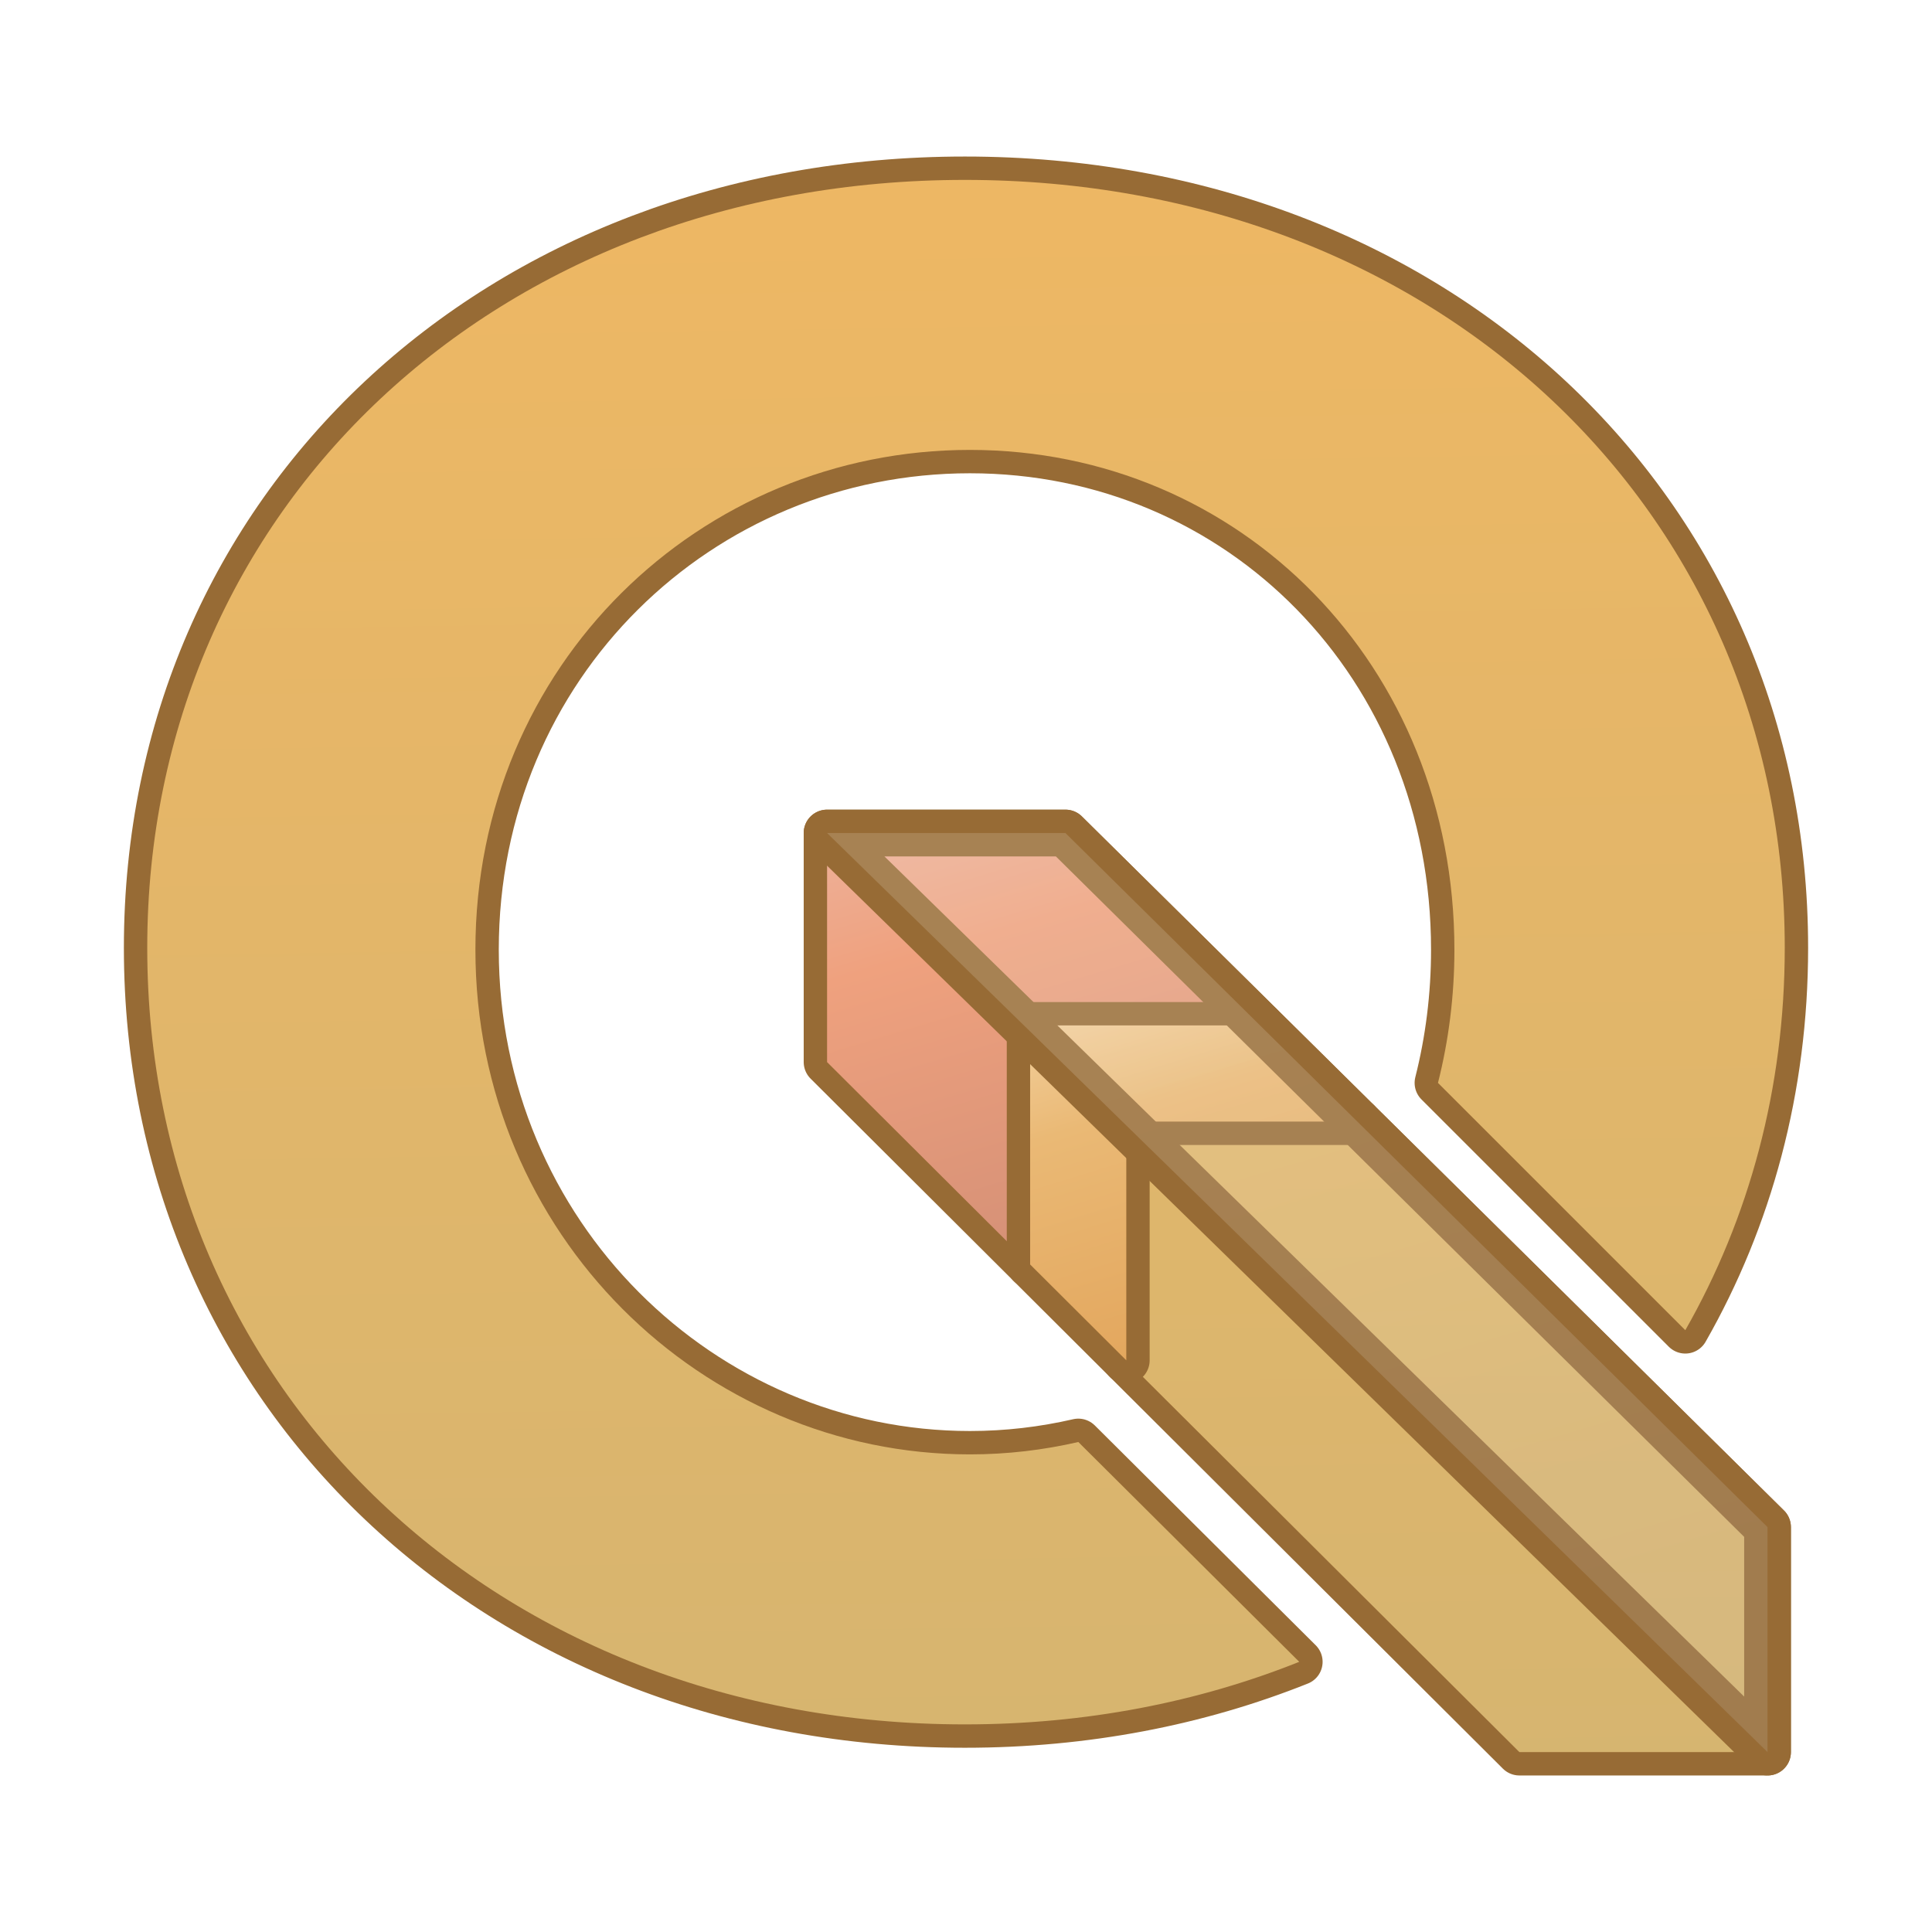
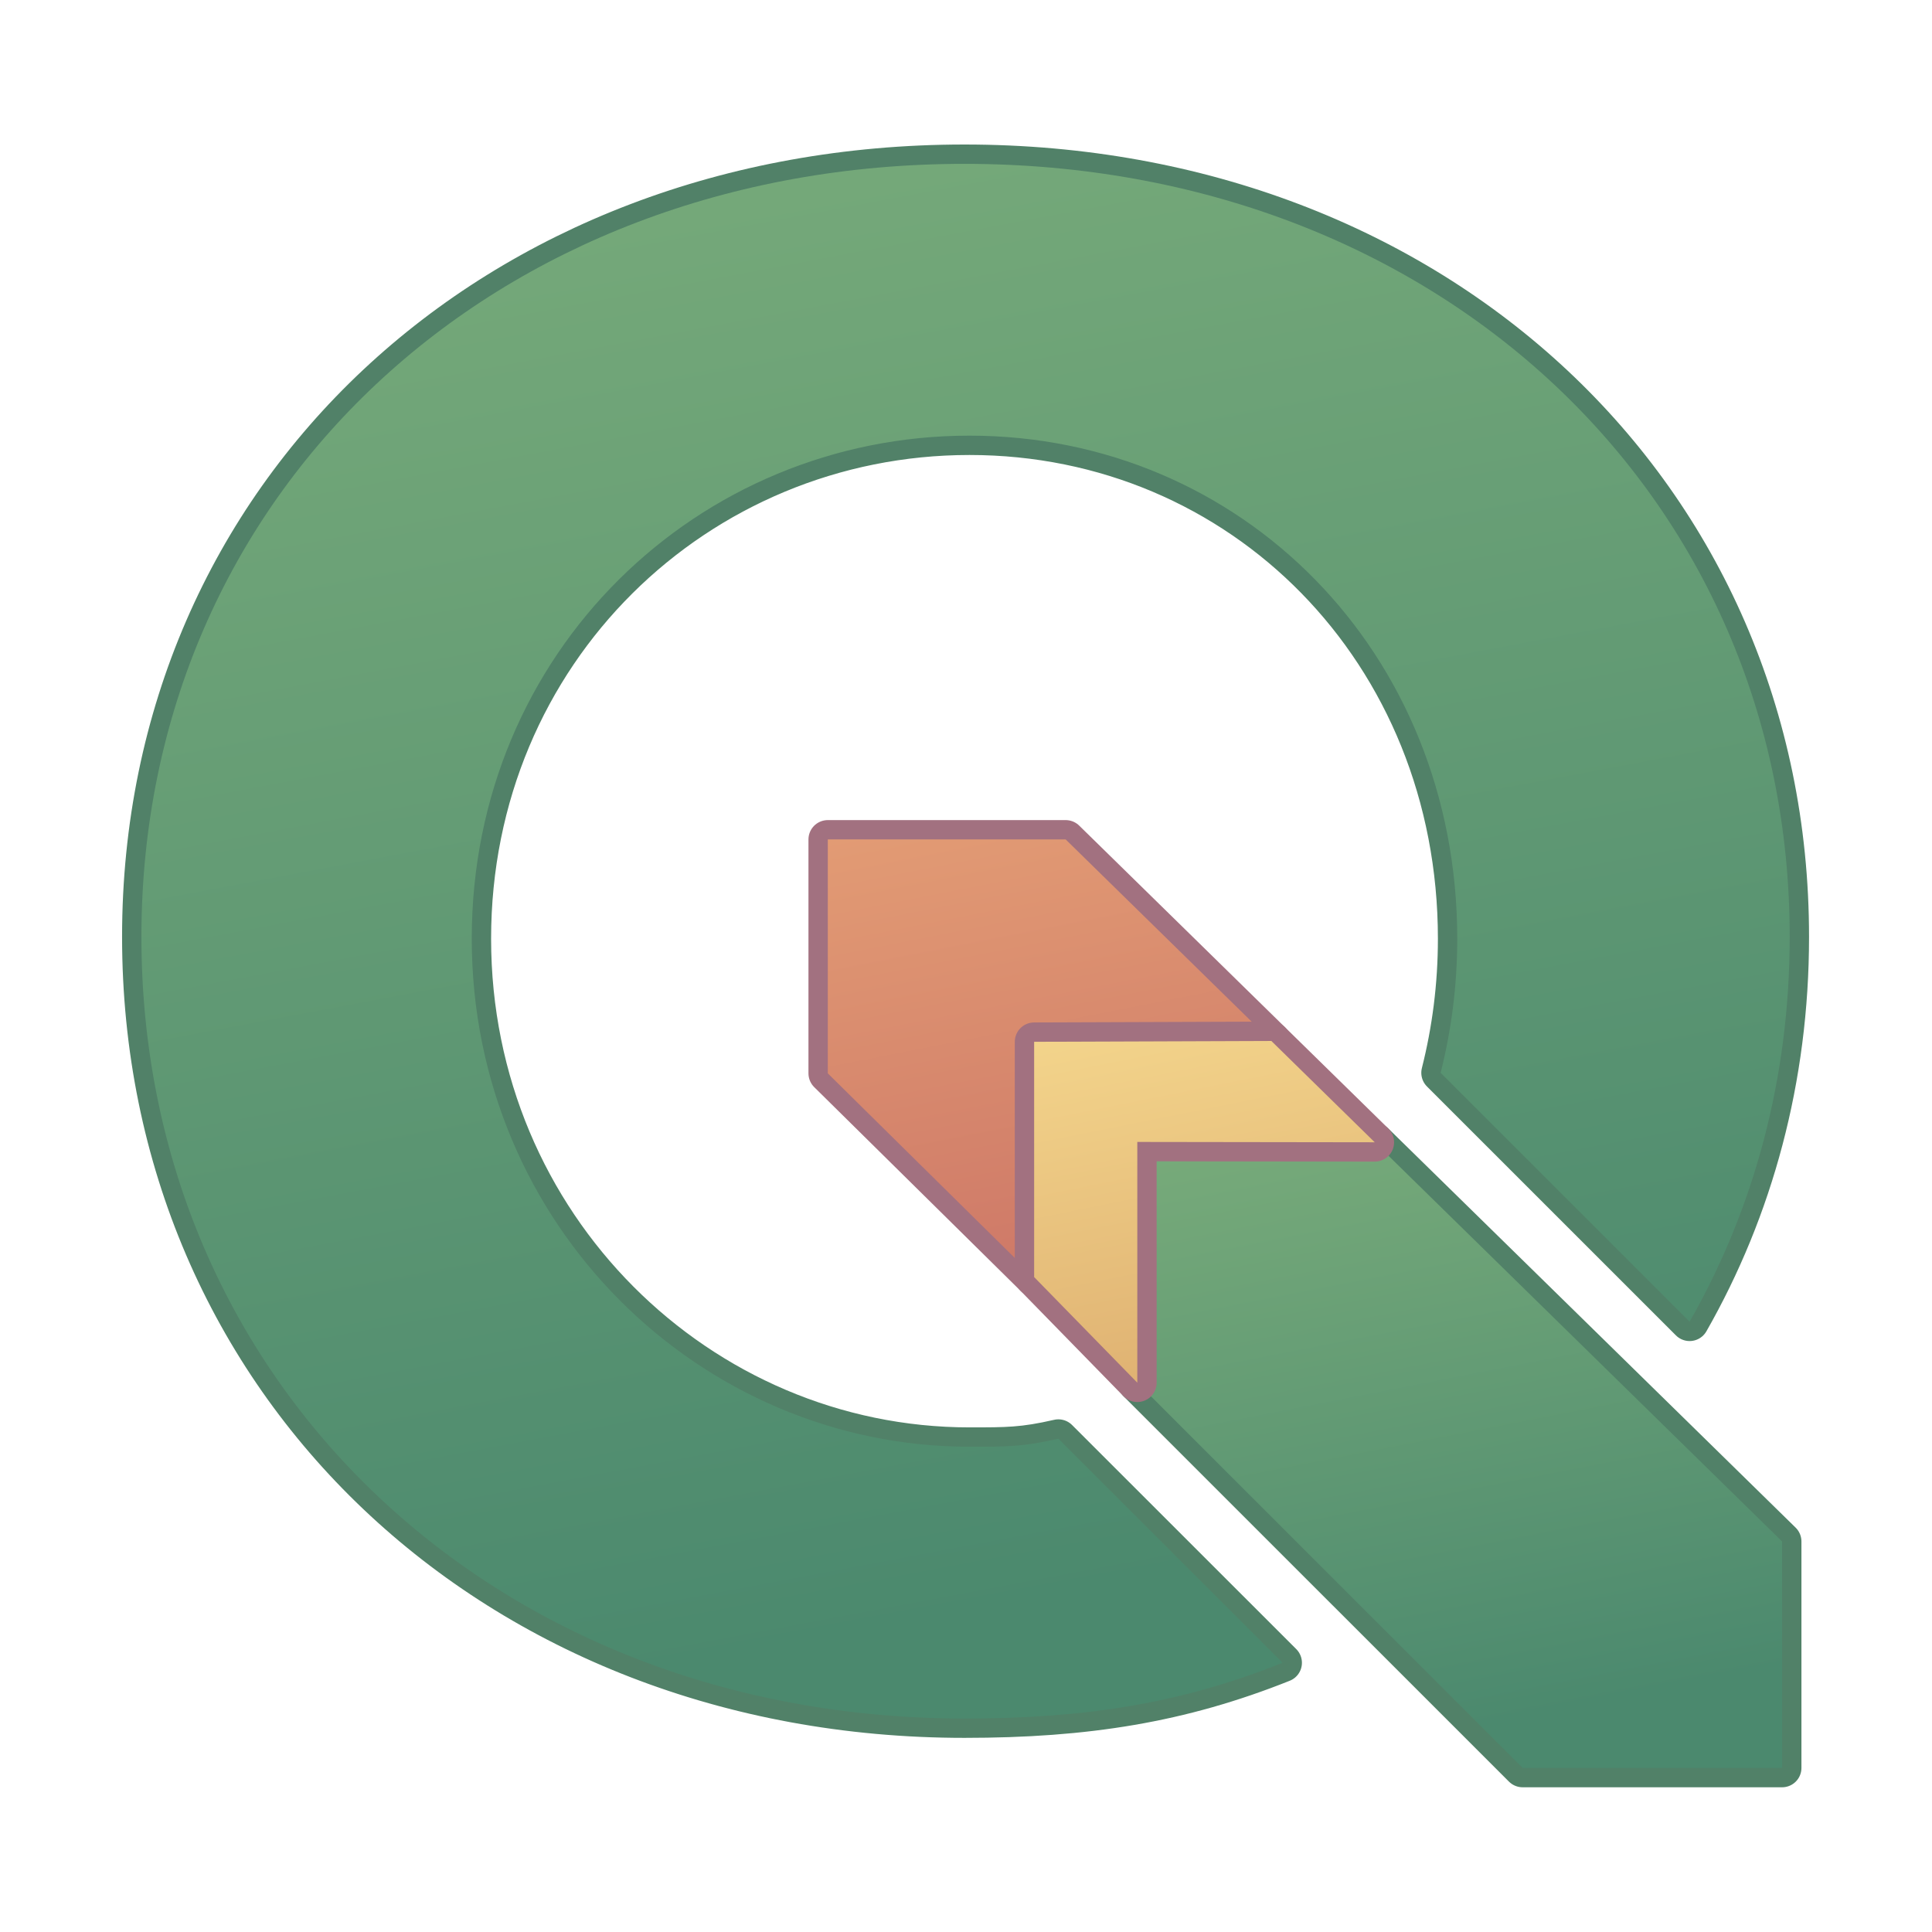
- <svg xmlns="http://www.w3.org/2000/svg" xmlns:xlink="http://www.w3.org/1999/xlink" width="64" height="64" viewBox="0 0 64 64">
-   <g id="frameless-artwork" transform="translate(-7.384615 -6.153846) scale(1.230769)">
+ <svg xmlns="http://www.w3.org/2000/svg" width="64" height="64" viewBox="0 0 64 64">
+   <g id="frameless-artwork" transform="translate(-2.982885 -2.914425) scale(1.095355)">
    <defs>
      <linearGradient id="enamel" x1="0" y1="0" x2=".6" y2="1">
        <stop stop-color="#f5c3ca" />
        <stop offset=".4" stop-color="#e88bb6" />
        <stop offset="1" stop-color="#a4688f" />
      </linearGradient>
      <linearGradient id="ink" x1="0" y1="0" x2="1" y2="1">
        <stop stop-color="#f3b6c0" />
        <stop offset=".6" stop-color="#e56ea1" />
        <stop offset="1" stop-color="#a25682" />
      </linearGradient>
      <linearGradient id="gem" x1="0" y1="0" x2="1" y2="1">
        <stop stop-color="#ceb7cc" />
        <stop offset=".5" stop-color="#9272ba" />
        <stop offset="1" stop-color="#6e5991" />
      </linearGradient>
    </defs>
    <g stroke-linecap="round" stroke-linejoin="round" />
-     <defs />
    <g data-material="authored" stroke-linecap="round" stroke-linejoin="round">
      <defs>
-         <linearGradient id="qgis-desktop-auth-enamel" x1="0" y1="0" x2=".6" y2="1">
-           <stop stop-color="#f5c3ca" />
-           <stop offset=".4" stop-color="#e88bb6" />
-           <stop offset="1" stop-color="#a4688f" />
+         <linearGradient id="qgis-jade" x1="0" y1="0" x2=".2" y2="1">
+           <stop stop-color="#78ab7a" />
+           <stop offset="1" stop-color="#4b896e" />
        </linearGradient>
-         <linearGradient id="qgis-desktop-auth-ink" x1="0" y1="0" x2="1" y2="1">
-           <stop stop-color="#f3b6c0" />
-           <stop offset=".6" stop-color="#e56ea1" />
-           <stop offset="1" stop-color="#a25682" />
+         <linearGradient id="qgis-coral" x1="0" y1="0" x2=".2" y2="1">
+           <stop stop-color="#e29b74" />
+           <stop offset="1" stop-color="#cf7a68" />
        </linearGradient>
-         <linearGradient id="qgis-desktop-auth-gem" x1="0" y1="0" x2="1" y2="1">
-           <stop stop-color="#ceb7cc" />
-           <stop offset=".5" stop-color="#9272ba" />
-           <stop offset="1" stop-color="#6e5991" />
+         <linearGradient id="qgis-amber" x1="0" y1="0" x2=".2" y2="1">
+           <stop stop-color="#f3d48b" />
+           <stop offset="1" stop-color="#e0b373" />
        </linearGradient>
      </defs>
-       <g stroke-linecap="round" stroke-linejoin="round" />
-       <svg height="46" viewBox="0 0 256 256" width="46" x="9" y="8" preserveAspectRatio="xMidYMid meet">
-         <defs>
-           <linearGradient id="qgis-desktop-auth-material-qgis-desktop-1" x1="0" y1="0" x2=".3" y2="1">
-             <stop offset="0" stop-color="#edb19a" />
-             <stop offset=".32" stop-color="#efa17e" />
-             <stop offset="1" stop-color="#d69177" />
-           </linearGradient>
-           <linearGradient id="qgis-desktop-auth-material-qgis-desktop-2" x1="0" y1="0" x2=".3" y2="1">
-             <stop offset="0" stop-color="#f2ce9b" />
-             <stop offset=".32" stop-color="#eab975" />
-             <stop offset="1" stop-color="#e3a75e" />
-           </linearGradient>
-           <linearGradient id="qgis-desktop-auth-material-qgis-desktop-3" x1="0" y1="0" x2=".3" y2="1">
-             <stop offset="0" stop-color="#f6ede0" />
-             <stop offset=".32" stop-color="#f5ede1" />
-             <stop offset="1" stop-color="#d2cbc7" />
-           </linearGradient>
-         </defs>
-         <linearGradient id="qgis-desktop-auth-src-a">
-           <stop offset="0" stop-color="#d6b570" />
-           <stop offset="1" stop-color="#edb764" />
-         </linearGradient>
-         <linearGradient id="qgis-desktop-auth-src-b" gradientUnits="userSpaceOnUse" x1="200.788" x2="197.17" xlink:href="#qgis-desktop-auth-src-a" y1="249.007" y2="11.232" />
-         <linearGradient id="qgis-desktop-auth-src-c" gradientUnits="userSpaceOnUse" x1="129.939" x2="126.351" xlink:href="#qgis-desktop-auth-src-a" y1="252.718" y2="16.928" />
-         <path d="m137.607 136.899h34.437l-29.146-28.816h-35.708v34.309l30.417 30.316z" fill="url(#qgis-desktop-auth-material-qgis-desktop-1)" stroke="#976b35" stroke-width="7" stroke-linejoin="round" paint-order="stroke fill" />
-         <path d="m248.061 212.048-61.443-60.742h-34.608v35.761l58.881 58.682h37.17z" fill="url(#qgis-desktop-auth-src-b)" stroke="#976b35" stroke-width="7" stroke-linejoin="round" paint-order="stroke fill" />
-         <path d="m152.01 151.306h34.608l-14.574-14.407h-34.437v35.809l14.403 14.359z" fill="url(#qgis-desktop-auth-material-qgis-desktop-2)" stroke="#976b35" stroke-width="7" stroke-linejoin="round" paint-order="stroke fill" />
-         <path d="m144.826 199.3c-5.22 1.202-10.643 1.854-16.238 1.854-40.027 0-74.072-32.914-74.072-75.59 0-42.677 33.666-74.869 74.072-74.869 40.401 0 72.57 32.187 72.57 74.869 0 6.937-.863 13.619-2.461 19.945l37.047 37.042c9.552-16.736 14.896-36.197 14.896-57.274 0-65.778-52.493-115.026-122.801-115.026-69.99 0-122.479 48.927-122.479 115.026 0 66.421 52.489 116.321 122.479 116.321 18.066 0 34.952-3.323 50.077-9.371z" fill="url(#qgis-desktop-auth-src-c)" stroke="#976b35" stroke-width="7" stroke-linejoin="round" paint-order="stroke fill" />
-         <path d="m107.19 108.083 140.871 137.666v-33.701l-61.443-60.742-14.574-14.408-29.146-28.815z" fill="url(#qgis-desktop-auth-material-qgis-desktop-3)" fill-opacity=".172" stroke="#976b35" stroke-width="7" stroke-linejoin="round" paint-order="stroke fill" />
-       </svg>
+       <g transform="translate(7 6.5) scale(.78)">
+         <polygon id="qgis-arrow-base" points="34.613,35.471 43.81,35.438 35.836,27.625 26.613,27.625 26.613,36.695 34.613,44.593 " fill="url(#qgis-coral)" stroke="#a27180" stroke-width="1.5" paint-order="stroke fill" />
+         <polygon id="qgis-arrow-tip" points="63.613,54.844 47.819,39.367 38.613,39.354 38.613,48.688 53.553,63.625 63.613,63.625 " fill="url(#qgis-jade)" stroke="#518168" stroke-width="1.5" paint-order="stroke fill" />
+         <polygon id="qgis-arrow-turn" points="38.613,39.354 47.819,39.367 43.81,35.438 34.613,35.471 34.613,44.593 38.613,48.688 " fill="url(#qgis-amber)" stroke="#a27180" stroke-width="1.5" paint-order="stroke fill" />
+         <path id="qgis-body" d="M35.553,50.859c-1.359,0.313-1.988,0.312-3.446,0.312c-10.429,0-19.299-8.575-19.299-19.696  c0-11.12,8.772-19.506,19.299-19.506s18.911,8.387,18.911,19.506c0,1.809-0.227,3.548-0.644,5.198l9.653,9.651  c2.488-4.36,3.881-9.43,3.881-14.922c0-17.138-13.678-29.971-31.997-29.971C13.677,1.431,0,14.179,0,31.401  c0,17.306,13.677,30.308,31.912,30.308c4.708,0,8.394-0.586,12.334-2.161L35.553,50.859z" fill="url(#qgis-jade)" stroke="#518168" stroke-width="1.5" paint-order="stroke fill" />
+       </g>
    </g>
  </g>
</svg>
